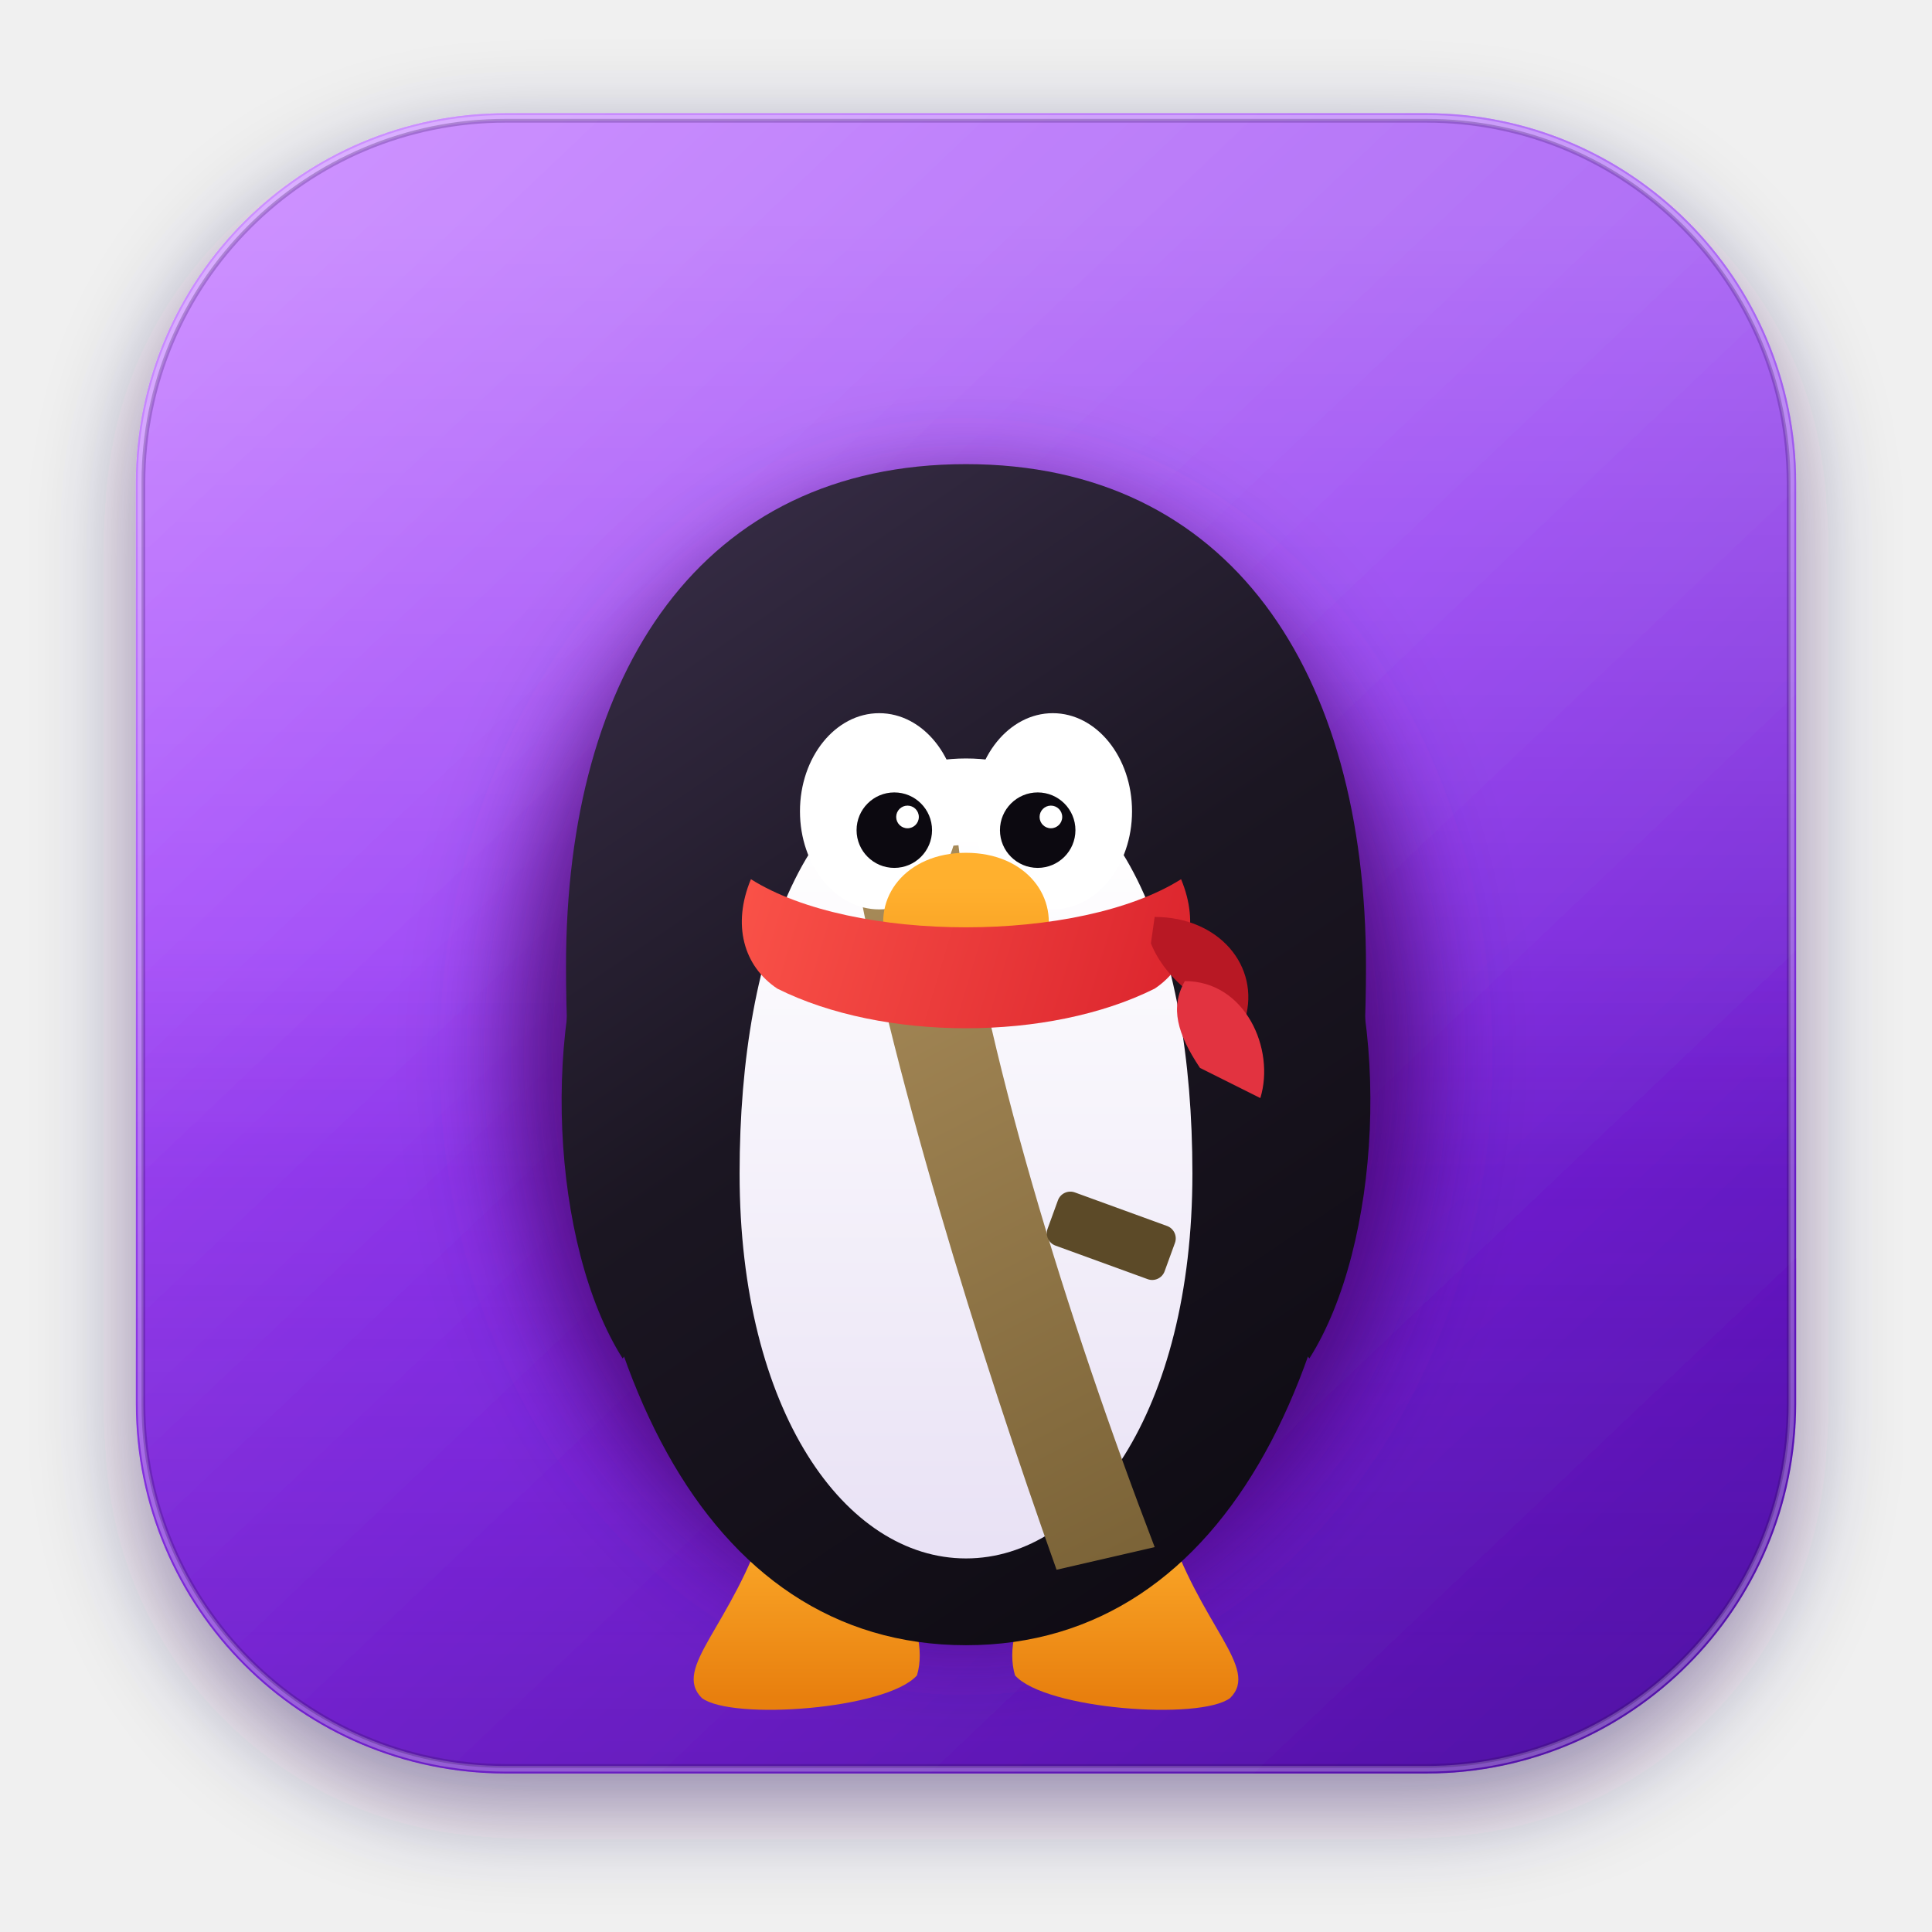
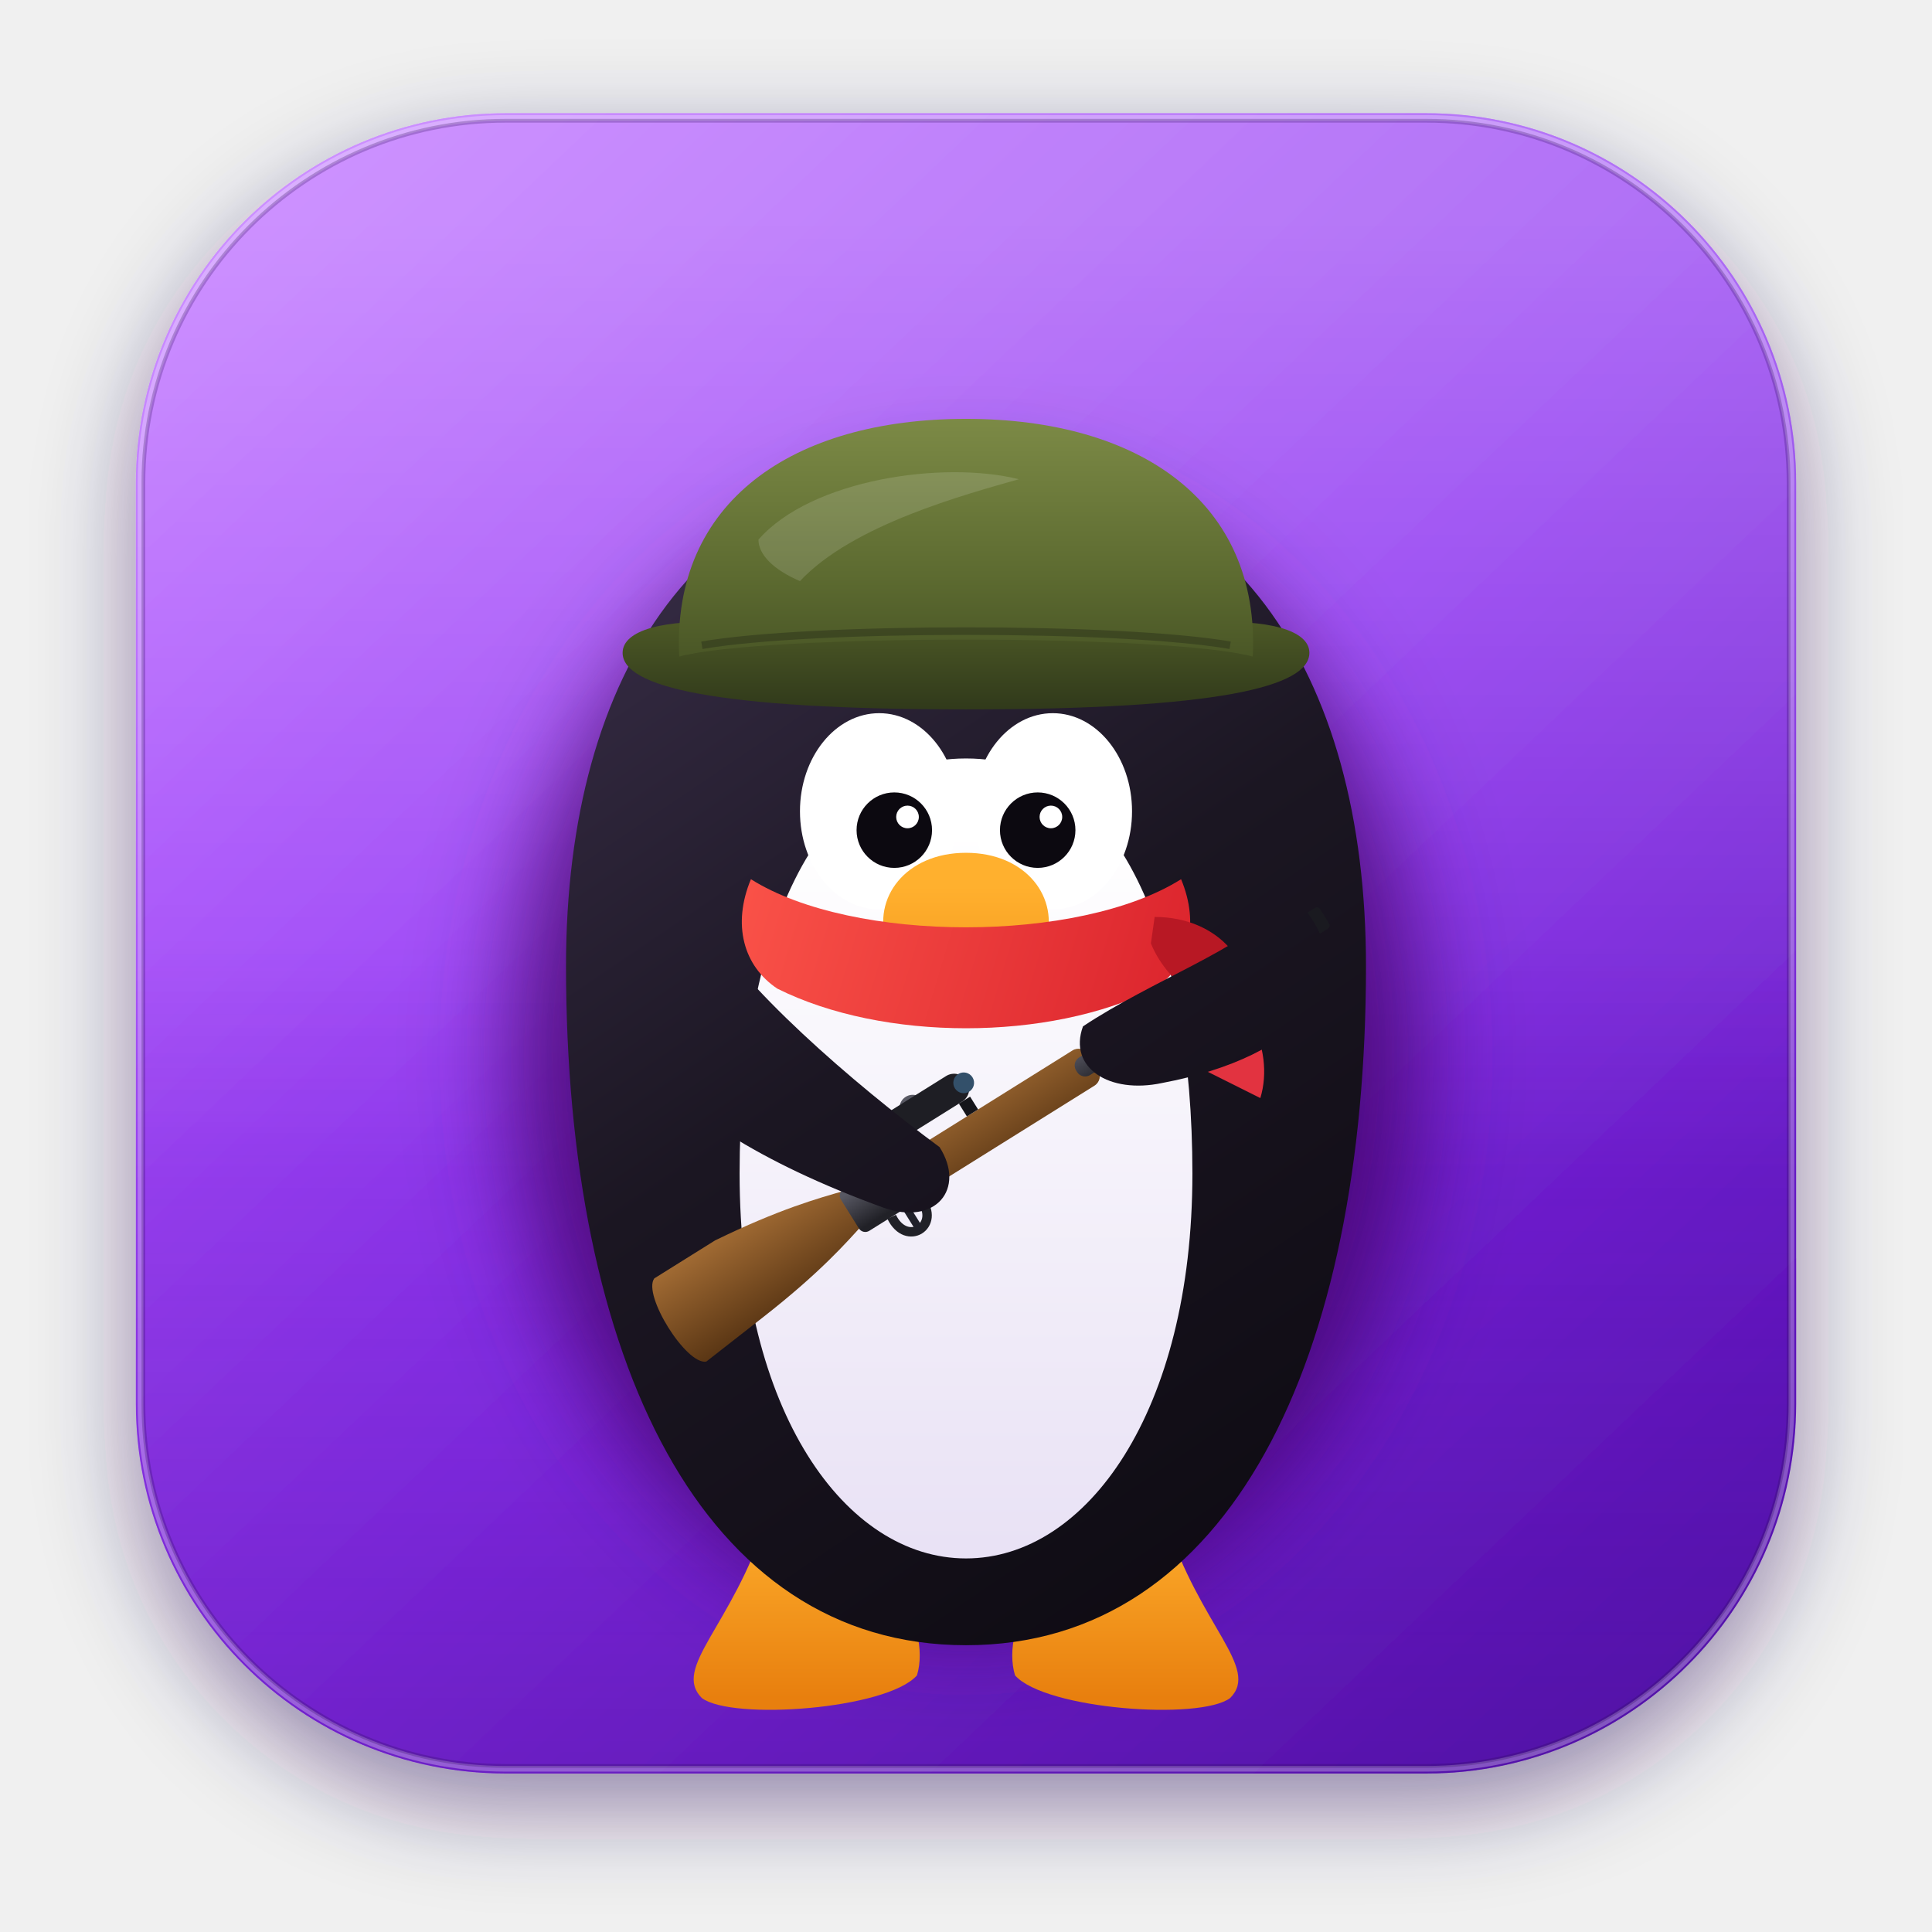
<svg xmlns="http://www.w3.org/2000/svg" width="1024" height="1024" viewBox="0 0 1024 1024" fill="none">
  <defs>
    <linearGradient id="tile" x1="140" y1="120" x2="900" y2="920" gradientUnits="userSpaceOnUse">
      <stop offset="0" stop-color="#b661ff" />
      <stop offset="0.5" stop-color="#8a2ef0" />
      <stop offset="1" stop-color="#5a12b8" />
    </linearGradient>
    <linearGradient id="sheen" x1="512" y1="120" x2="512" y2="620" gradientUnits="userSpaceOnUse">
      <stop offset="0" stop-color="#ffffff" stop-opacity="0.30" />
      <stop offset="1" stop-color="#ffffff" stop-opacity="0" />
    </linearGradient>
    <linearGradient id="bottomShade" x1="512" y1="500" x2="512" y2="940" gradientUnits="userSpaceOnUse">
      <stop offset="0" stop-color="#3a0a78" stop-opacity="0" />
      <stop offset="1" stop-color="#3a0a78" stop-opacity="0.30" />
    </linearGradient>
    <linearGradient id="belly" x1="512" y1="440" x2="512" y2="820" gradientUnits="userSpaceOnUse">
      <stop offset="0" stop-color="#ffffff" />
      <stop offset="1" stop-color="#e9e2f5" />
    </linearGradient>
    <linearGradient id="body" x1="300" y1="260" x2="720" y2="880" gradientUnits="userSpaceOnUse">
      <stop offset="0" stop-color="#3a2f4a" />
      <stop offset="0.45" stop-color="#1b1622" />
      <stop offset="1" stop-color="#0c0910" />
    </linearGradient>
    <linearGradient id="beak" x1="512" y1="470" x2="512" y2="560" gradientUnits="userSpaceOnUse">
      <stop offset="0" stop-color="#ffb02e" />
      <stop offset="1" stop-color="#f08a12" />
    </linearGradient>
    <linearGradient id="feet" x1="512" y1="800" x2="512" y2="900" gradientUnits="userSpaceOnUse">
      <stop offset="0" stop-color="#ffb02e" />
      <stop offset="1" stop-color="#e87f0e" />
    </linearGradient>
    <linearGradient id="scarf" x1="360" y1="430" x2="660" y2="520" gradientUnits="userSpaceOnUse">
      <stop offset="0" stop-color="#ff5a4d" />
      <stop offset="1" stop-color="#d81f2a" />
    </linearGradient>
    <linearGradient id="strap" x1="420" y1="470" x2="600" y2="820" gradientUnits="userSpaceOnUse">
      <stop offset="0" stop-color="#a98c5a" />
      <stop offset="1" stop-color="#7c6438" />
    </linearGradient>
+     <linearGradient id="helmetDome" x1="512" y1="222" x2="512" y2="376" gradientUnits="userSpaceOnUse">
+       <stop offset="0" stop-color="#7c8a46" />
+       <stop offset="0.55" stop-color="#5c6a30" />
+       <stop offset="1" stop-color="#3e4a20" />
+     </linearGradient>
+     <linearGradient id="helmetBrim" x1="512" y1="330" x2="512" y2="378" gradientUnits="userSpaceOnUse">
+       <stop offset="0" stop-color="#4c5826" />
+       <stop offset="1" stop-color="#2f381a" />
+     </linearGradient>
+     <linearGradient id="gunWood" x1="0" y1="-26" x2="0" y2="26" gradientUnits="userSpaceOnUse">
+       <stop offset="0" stop-color="#a06a33" />
+       <stop offset="1" stop-color="#5a3614" />
+     </linearGradient>
+     <linearGradient id="gunMetal" x1="0" y1="-10" x2="0" y2="10" gradientUnits="userSpaceOnUse">
+       <stop offset="0" stop-color="#585863" />
+       <stop offset="1" stop-color="#212127" />
+     </linearGradient>
    <filter id="tileShadow" x="-20%" y="-20%" width="140%" height="140%">
      <feDropShadow dx="0" dy="18" stdDeviation="26" flood-color="#2a0a55" flood-opacity="0.45" />
    </filter>
    <filter id="glow" x="-40%" y="-40%" width="180%" height="180%">
      <feGaussianBlur stdDeviation="26" result="b" />
      <feColorMatrix in="b" type="matrix" values="0 0 0 0 0.05  0 0 0 0 0.0  0 0 0 0 0.12  0 0 0 0.75 0" />
    </filter>
    <clipPath id="tileClip">
      <rect x="72" y="60" width="880" height="880" rx="196" ry="196" />
    </clipPath>
  </defs>
  <g filter="url(#tileShadow)">
    <rect x="72" y="60" width="880" height="880" rx="196" ry="196" fill="url(#tile)" />
  </g>
  <g clip-path="url(#tileClip)">
    <rect x="72" y="60" width="880" height="560" fill="url(#sheen)" />
    <rect x="72" y="60" width="880" height="880" fill="url(#bottomShade)" />
    <ellipse cx="512" cy="560" rx="240" ry="300" fill="#1a0640" filter="url(#glow)" />
    <g>
      <path d="M406 806 C 388 862, 356 884, 372 900 C 388 912, 470 906, 486 888 C 494 862, 470 812, 406 806 Z" fill="url(#feet)" />
      <path d="M618 806 C 636 862, 668 884, 652 900 C 636 912, 554 906, 538 888 C 530 862, 554 812, 618 806 Z" fill="url(#feet)" />
      <path d="M512 246                C 372 246, 300 356, 300 512                C 300 720, 372 872, 512 872                C 652 872, 724 720, 724 512                C 724 356, 652 246, 512 246 Z" fill="url(#body)" />
      <path d="M512 402                C 430 402, 392 500, 392 622                C 392 748, 448 826, 512 826                C 576 826, 632 748, 632 622                C 632 500, 594 402, 512 402 Z" fill="url(#belly)" />
-       <path d="M320 470 C 286 540, 292 660, 330 720 C 348 700, 352 560, 352 500 C 344 480, 332 472, 320 470 Z" fill="url(#body)" />
-       <path d="M704 470 C 738 540, 732 660, 694 720 C 676 700, 672 560, 672 500 C 680 480, 692 472, 704 470 Z" fill="url(#body)" />
-       <path d="M452 452 C 470 560, 520 720, 560 832 L 612 820 C 566 700, 520 552, 508 448 Z" fill="url(#strap)" />
-       <rect x="556" y="640" width="66" height="30" rx="7" transform="rotate(20 589 655)" fill="#5c4a28" />
      <ellipse cx="466" cy="430" rx="42" ry="52" fill="#ffffff" />
      <ellipse cx="558" cy="430" rx="42" ry="52" fill="#ffffff" />
      <circle cx="474" cy="440" r="20" fill="#0c0910" />
      <circle cx="550" cy="440" r="20" fill="#0c0910" />
      <circle cx="481" cy="433" r="6" fill="#ffffff" />
      <circle cx="557" cy="433" r="6" fill="#ffffff" />
      <path d="M512 452 C 480 452, 462 476, 470 500 C 478 520, 546 520, 554 500 C 562 476, 544 452, 512 452 Z" fill="url(#beak)" />
      <path d="M470 500 C 486 516, 538 516, 554 500 C 546 512, 478 512, 470 500 Z" fill="#d8760c" />
      <path d="M398 466 C 452 500, 572 500, 626 466 C 636 490, 630 512, 612 524 C 556 552, 468 552, 412 524 C 394 512, 388 490, 398 466 Z" fill="url(#scarf)" />
      <path d="M612 486 C 646 486, 668 512, 660 540 C 640 536, 618 520, 610 500 Z" fill="#b81824" />
      <path d="M628 520 C 660 520, 676 556, 668 582 L 636 566 C 624 548, 620 534, 628 520 Z" fill="#e23340" />
+       <g transform="translate(520 600) rotate(-32)">
+         <path d="M -188 -26 C -198 -22, -198 22, -188 26 L -150 22 C -112 18, -92 12, -78 8 L -78 -12 C -92 -16, -112 -22, -150 -26 Z" fill="url(#gunWood)" />
+         <rect x="-34" y="-11" width="104" height="22" rx="6" fill="url(#gunWood)" />
+         <rect x="-82" y="-13" width="54" height="26" rx="4" fill="url(#gunMetal)" />
+         <rect x="60" y="-6" width="150" height="11" rx="5" fill="url(#gunMetal)" />
+         <rect x="204" y="-7" width="11" height="13" rx="2" fill="#1a1a20" />
+         <path d="M -64 13 C -66 31, -44 31, -46 13" fill="none" stroke="url(#gunMetal)" stroke-width="5" />
+         <path d="M -55 14 L -55 25" stroke="#20202a" stroke-width="4" stroke-linecap="round" />
+         <path d="M -38 -12 L -26 -28" stroke="url(#gunMetal)" stroke-width="6" stroke-linecap="round" />
+         <circle cx="-24" cy="-30" r="7" fill="url(#gunMetal)" />
+         <rect x="-58" y="-35" width="66" height="16" rx="8" fill="#1e1e24" />
+         <rect x="-50" y="-19" width="7" height="8" fill="#15151a" />
+         <rect x="-2" y="-19" width="7" height="8" fill="#15151a" />
+         <circle cx="6" cy="-27" r="5.5" fill="#33506a" />
+       </g>
+       <path d="M 690 480 C 724 520, 690 560, 616 574 C 588 580, 566 566, 574 544 C 610 520, 660 502, 676 482 C 681 476, 686 476, 690 480 Z" fill="url(#body)" />
+       <path d="M 336 484 C 300 528, 336 592, 468 640 C 496 650, 512 630, 498 608 C 452 574, 392 522, 372 486 C 362 476, 346 476, 336 484 Z" fill="url(#body)" />
+       <g>
+         <path d="M 330 346 C 330 334, 352 328, 386 330 C 430 333, 594 333, 638 330 C 672 328, 694 334, 694 346 C 694 364, 646 376, 512 376 C 378 376, 330 364, 330 346 Z" fill="url(#helmetBrim)" />
+         <path d="M 360 348 C 356 266, 420 222, 512 222 C 604 222, 668 266, 664 348 C 620 336, 404 336, 360 348 Z" fill="url(#helmetDome)" />
+         <path d="M 402 286 C 430 254, 500 244, 540 254 C 512 262, 452 278, 424 308 C 410 302, 402 294, 402 286 Z" fill="#ffffff" fill-opacity="0.14" />
+         <path d="M 372 342 C 430 332, 594 332, 652 342" fill="none" stroke="#2c331a" stroke-opacity="0.5" stroke-width="4" />
+       </g>
    </g>
  </g>
  <rect x="74.5" y="62.5" width="875" height="875" rx="193.5" ry="193.5" fill="none" stroke="#ffffff" stroke-opacity="0.28" stroke-width="3" />
  <rect x="76" y="64" width="872" height="872" rx="192" ry="192" fill="none" stroke="#2a0a55" stroke-opacity="0.25" stroke-width="2" />
</svg>
